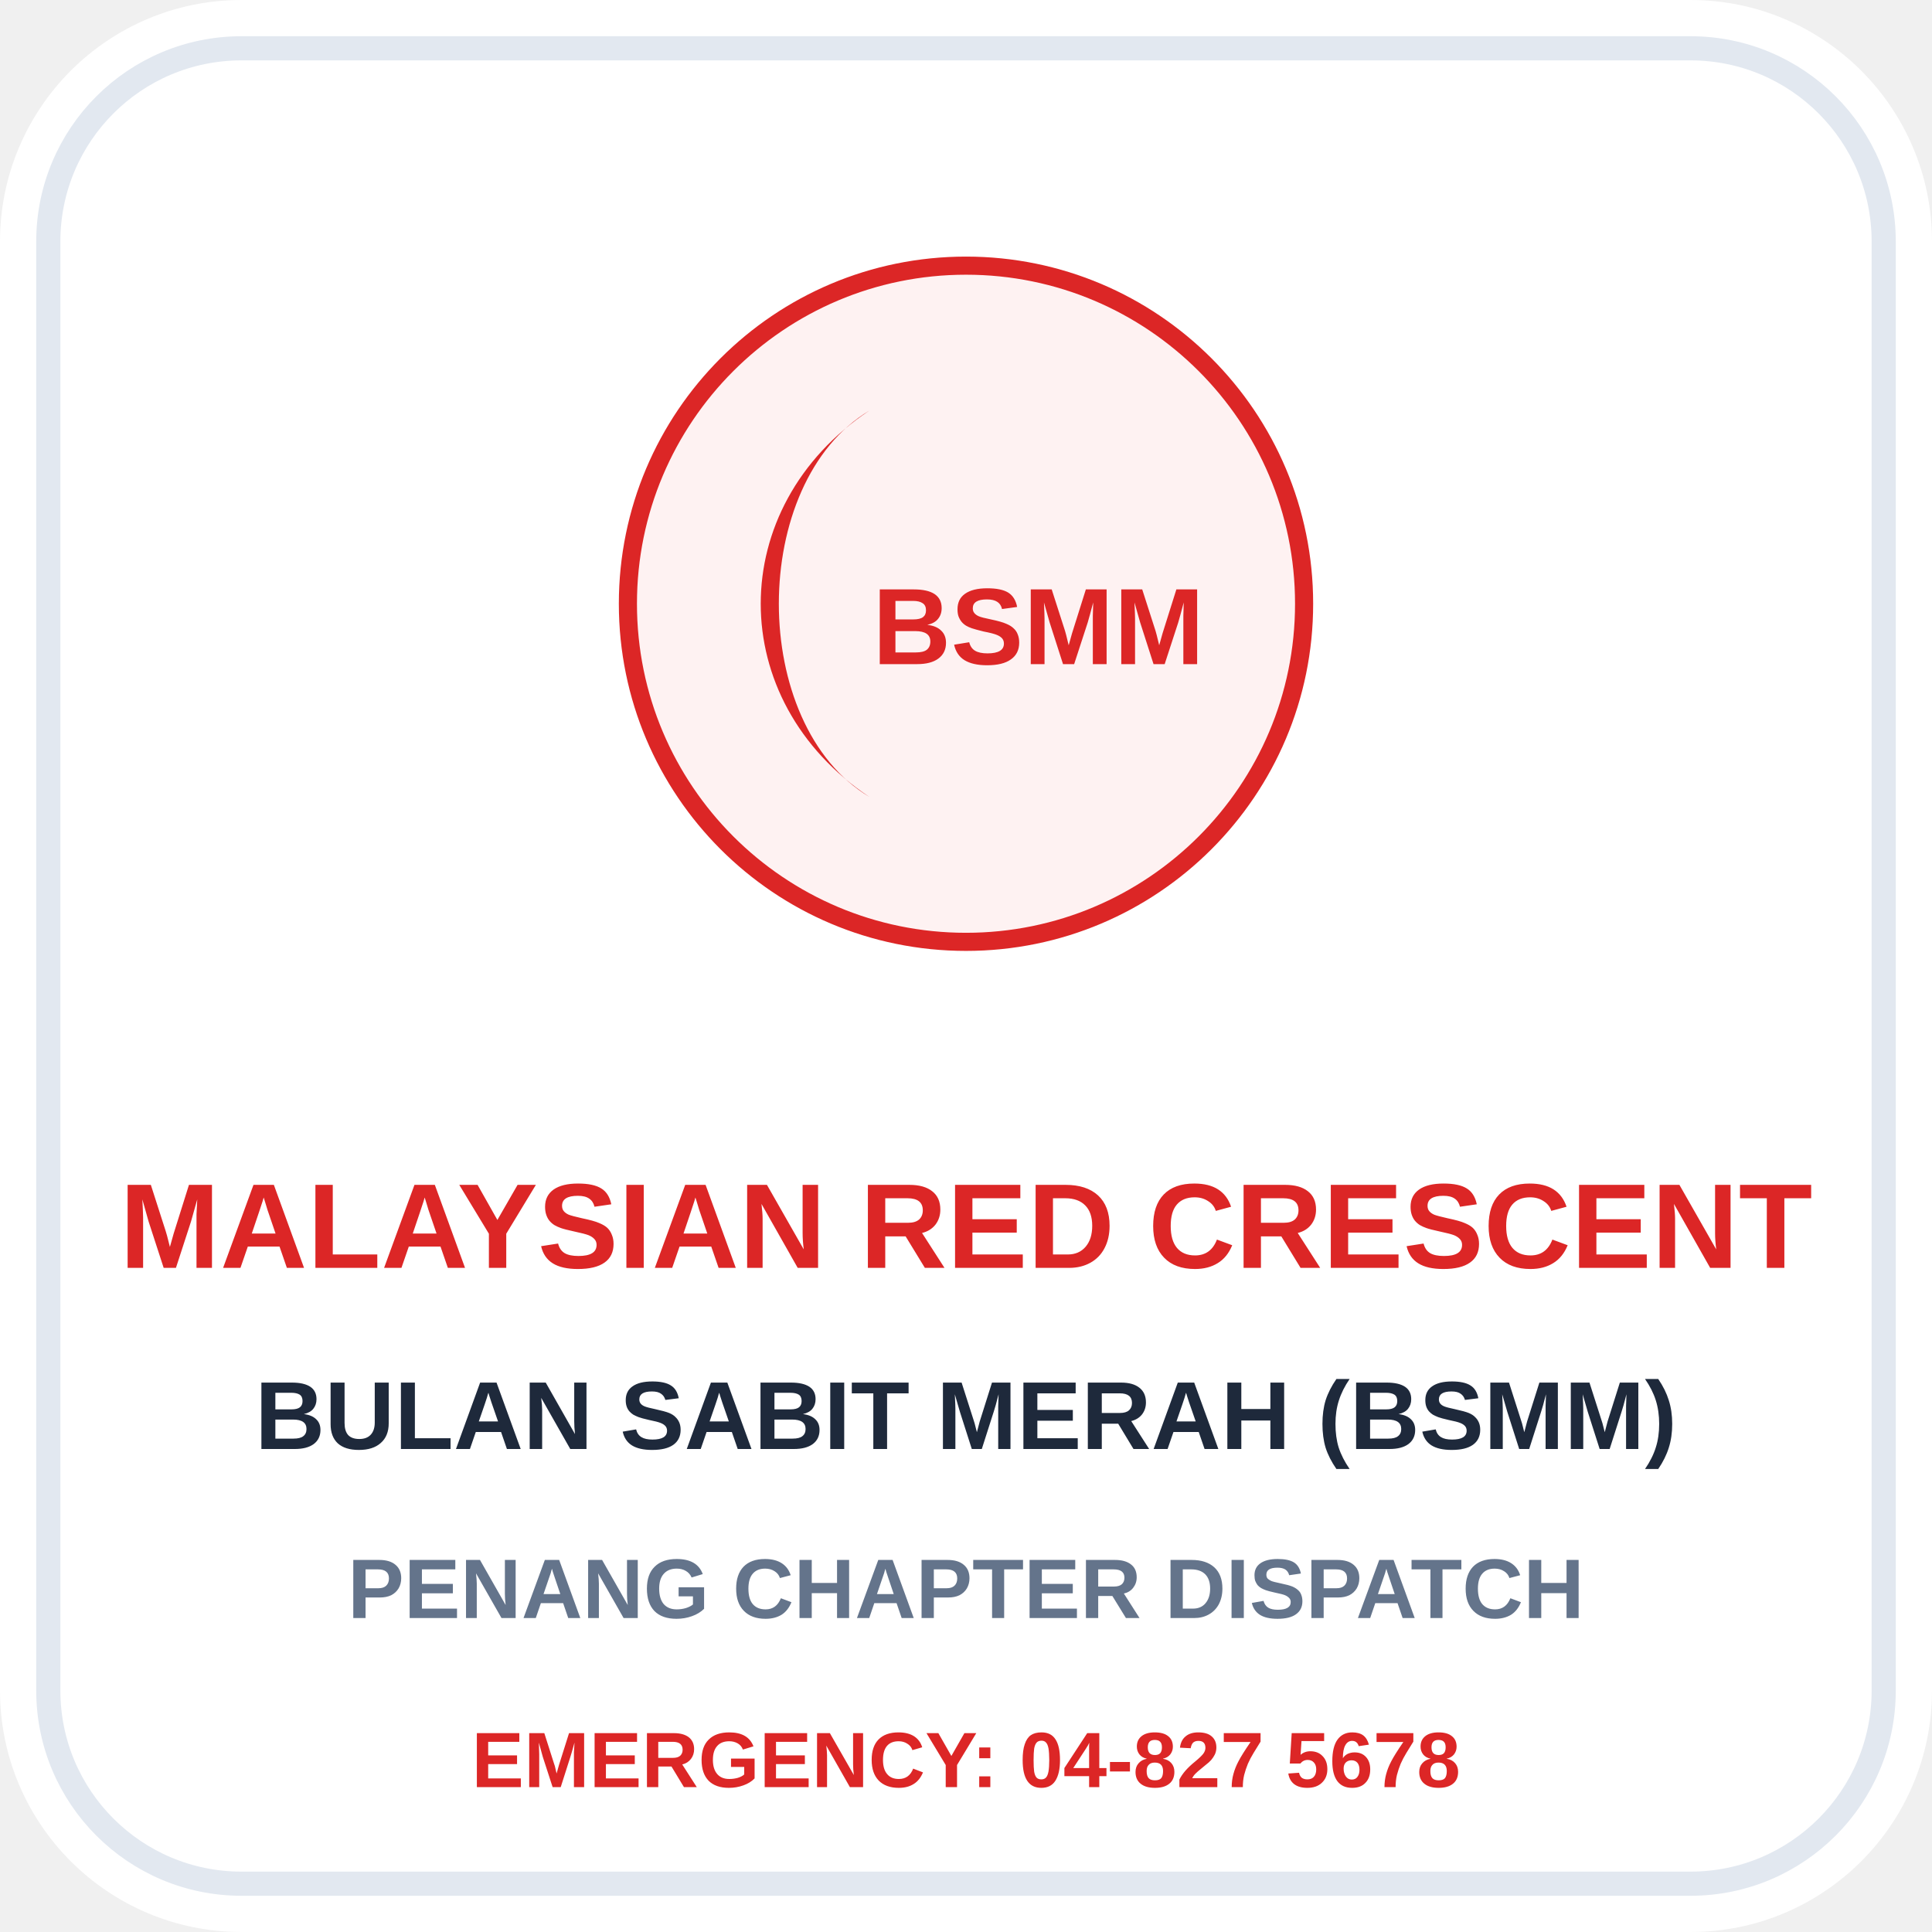
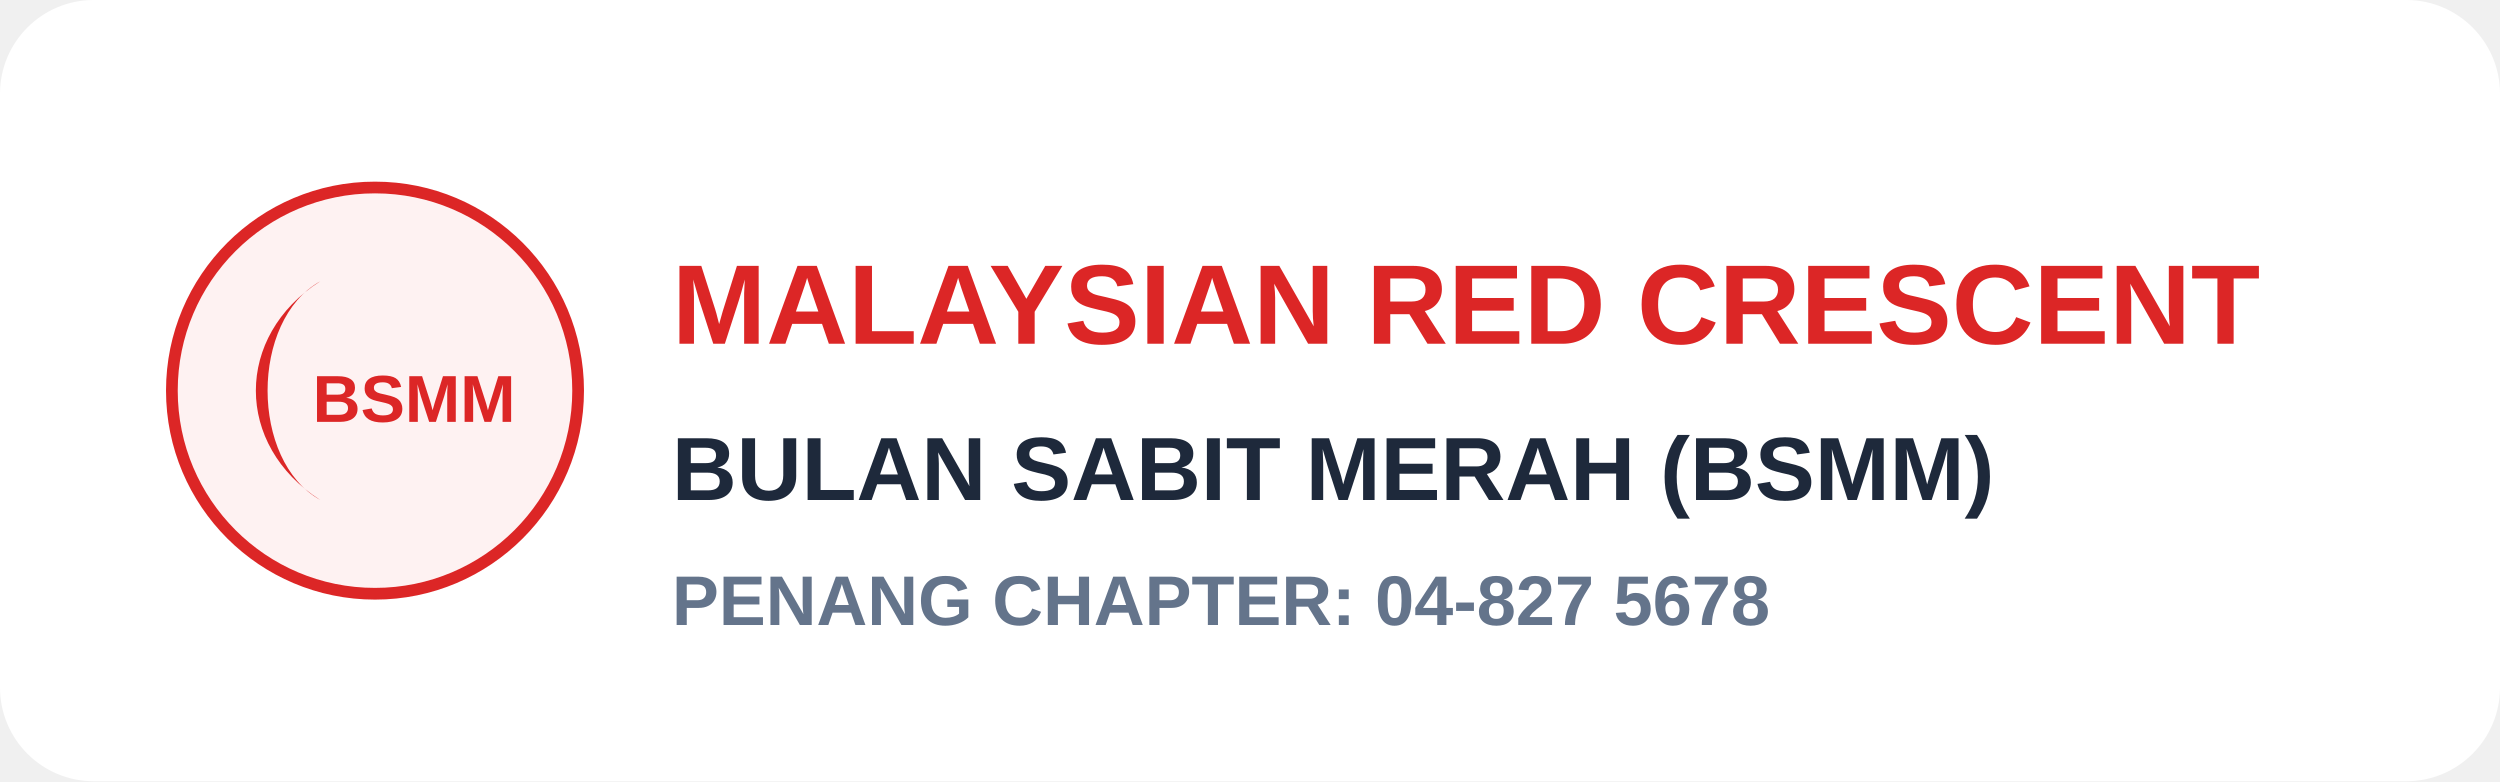
- <svg xmlns="http://www.w3.org/2000/svg" viewBox="0 0 160 160" width="160" height="160">
-   <rect width="160" height="160" rx="20" fill="#FFFFFF" />
-   <rect x="4" y="4" width="152" height="152" rx="16" fill="none" stroke="#E2E8F0" stroke-width="2" />
-   <g transform="translate(80, 50)">
-     <circle cx="0" cy="0" r="28" fill="#FEF2F2" stroke="#DC2626" stroke-width="1.5" />
-     <path d="M -8 -16 C -20 -8, -20 8, -8 16 C -18 10, -18 -10, -8 -16 Z" fill="#DC2626" />
-     <text x="6" y="5" font-family="Arial, sans-serif" font-size="9" font-weight="900" fill="#DC2626" text-anchor="middle">BSMM</text>
+ <svg xmlns="http://www.w3.org/2000/svg" viewBox="0 0 320 100" width="320" height="100">
+   <rect width="320" height="100" rx="12" fill="#FFFFFF" />
+   <g transform="translate(48, 50)">
+     <circle cx="0" cy="0" r="26" fill="#FEF2F2" stroke="#DC2626" stroke-width="1.5" />
+     <path d="M -7 -14 C -18 -7, -18 7, -7 14 C -16 9, -16 -9, -7 -14 Z" fill="#DC2626" />
+     <text x="5" y="4" font-family="Arial, sans-serif" font-size="8.5" font-weight="900" fill="#DC2626" text-anchor="middle">BSMM</text>
  </g>
-   <text x="80" y="105" font-family="Arial, sans-serif" font-size="10" font-weight="900" fill="#DC2626" text-anchor="middle">MALAYSIAN RED CRESCENT</text>
-   <text x="80" y="120" font-family="Arial, sans-serif" font-size="8" font-weight="800" fill="#1E293B" text-anchor="middle">BULAN SABIT MERAH (BSMM)</text>
-   <text x="80" y="134" font-family="Arial, sans-serif" font-size="7" font-weight="700" fill="#64748B" text-anchor="middle">PENANG CHAPTER DISPATCH</text>
-   <text x="80" y="148" font-family="Arial, sans-serif" font-size="6.5" font-weight="600" fill="#DC2626" text-anchor="middle">EMERGENCY: 04-827 5678</text>
+   <text x="86" y="44" font-family="Arial, sans-serif" font-size="14.5" font-weight="900" fill="#DC2626">MALAYSIAN RED CRESCENT</text>
+   <text x="86" y="64" font-family="Arial, sans-serif" font-size="11.5" font-weight="800" fill="#1E293B">BULAN SABIT MERAH (BSMM)</text>
+   <text x="86" y="80" font-family="Arial, sans-serif" font-size="9" font-weight="700" fill="#64748B">PENANG CHAPTER: 04-827 5678</text>
</svg>
